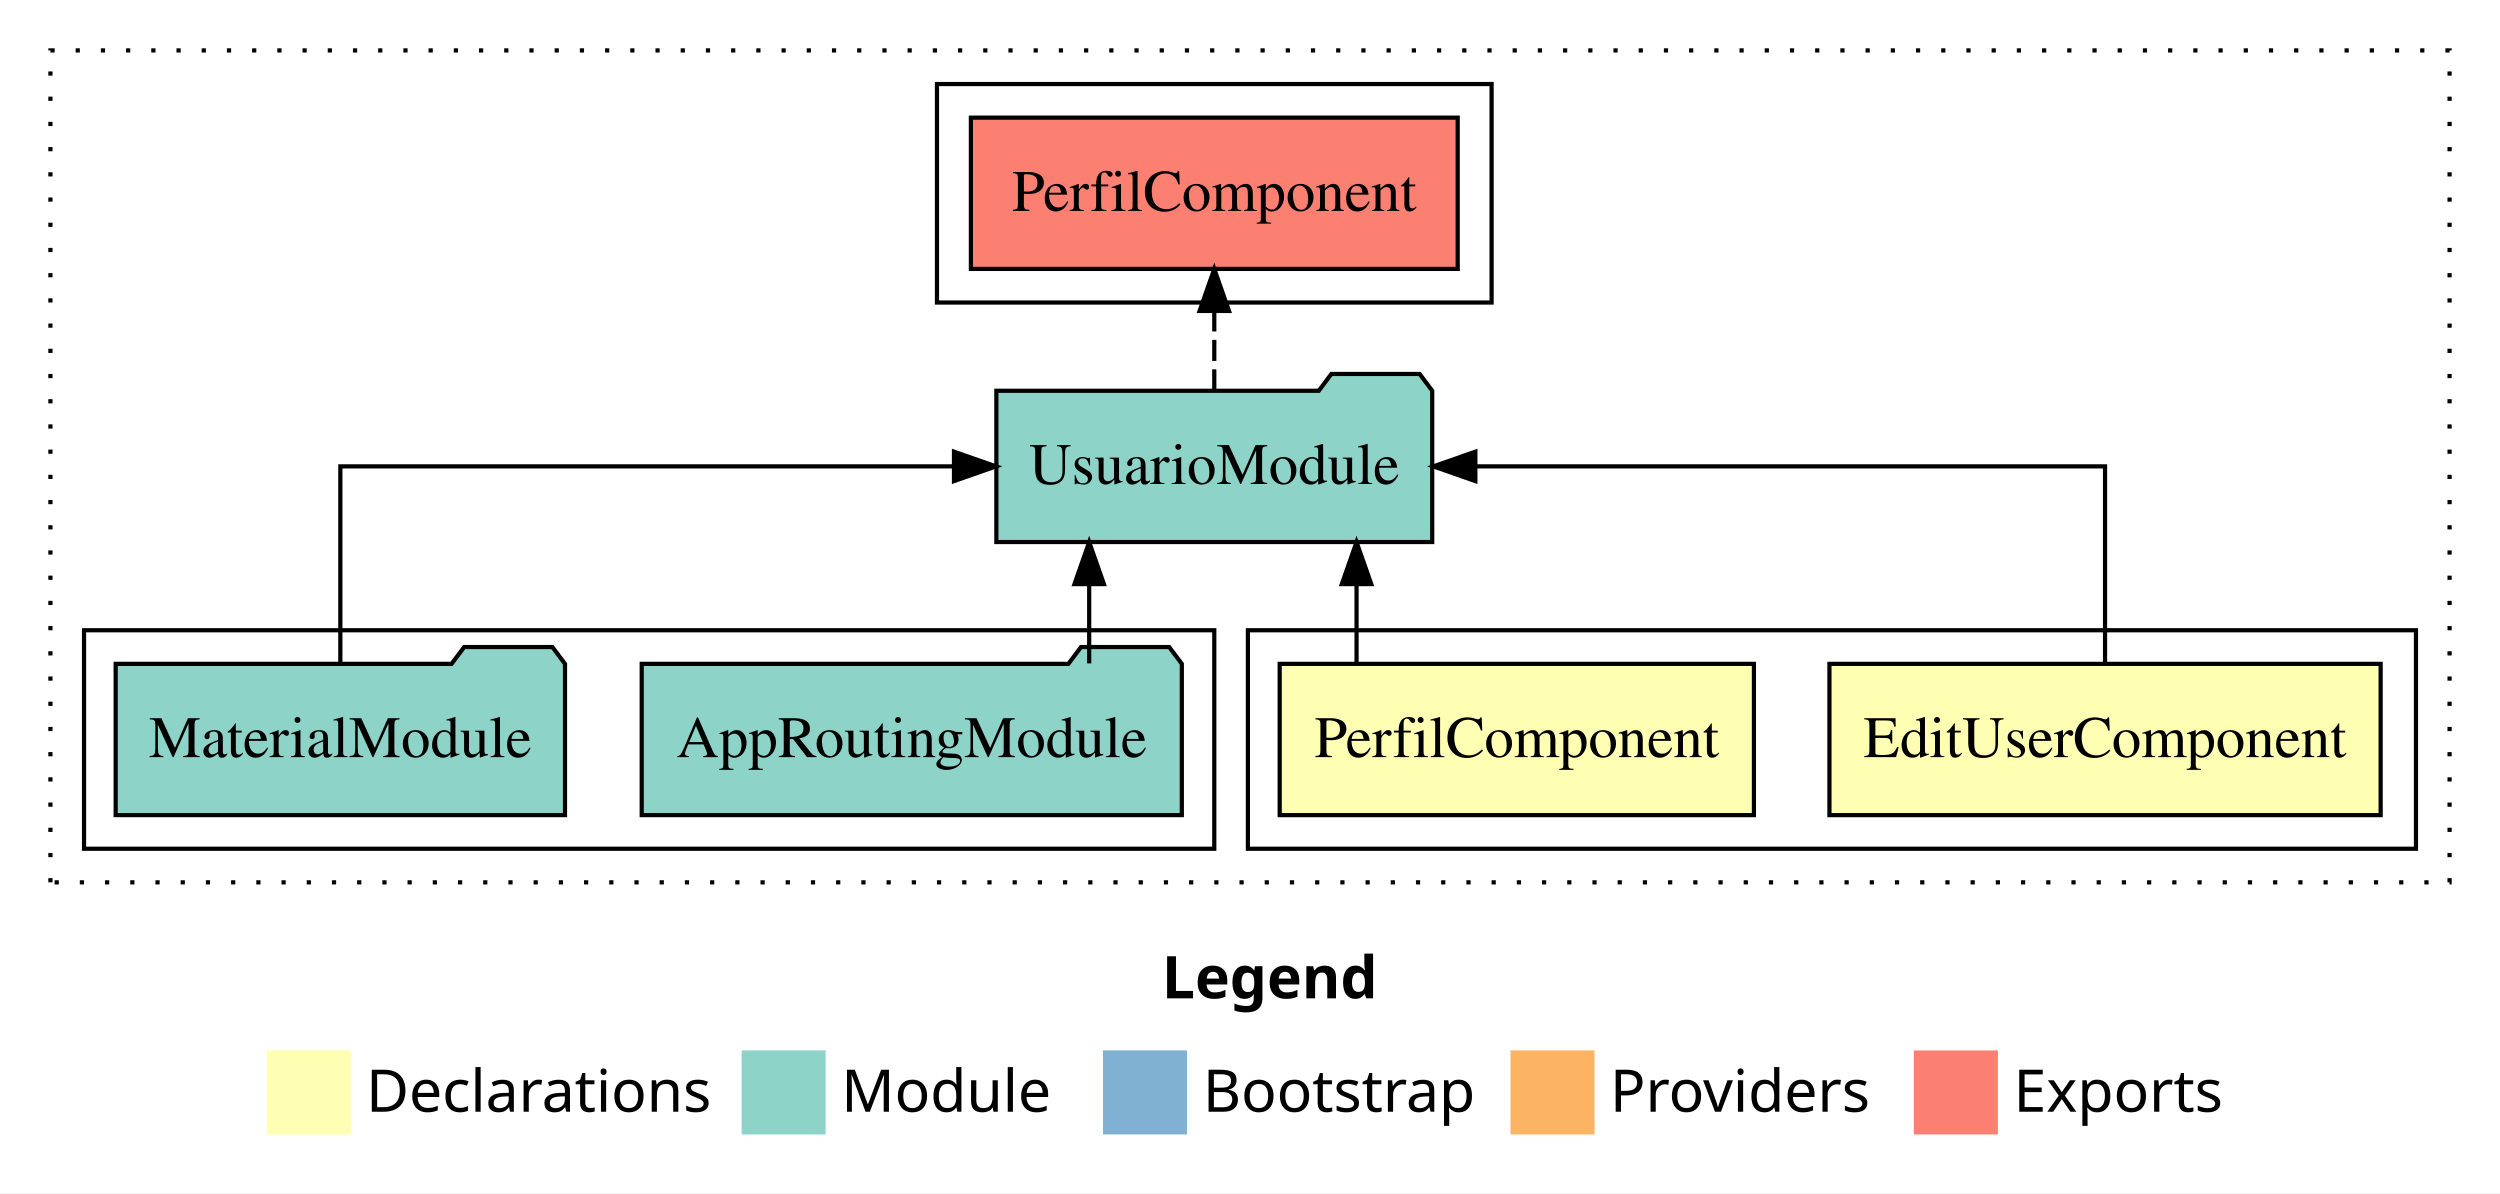
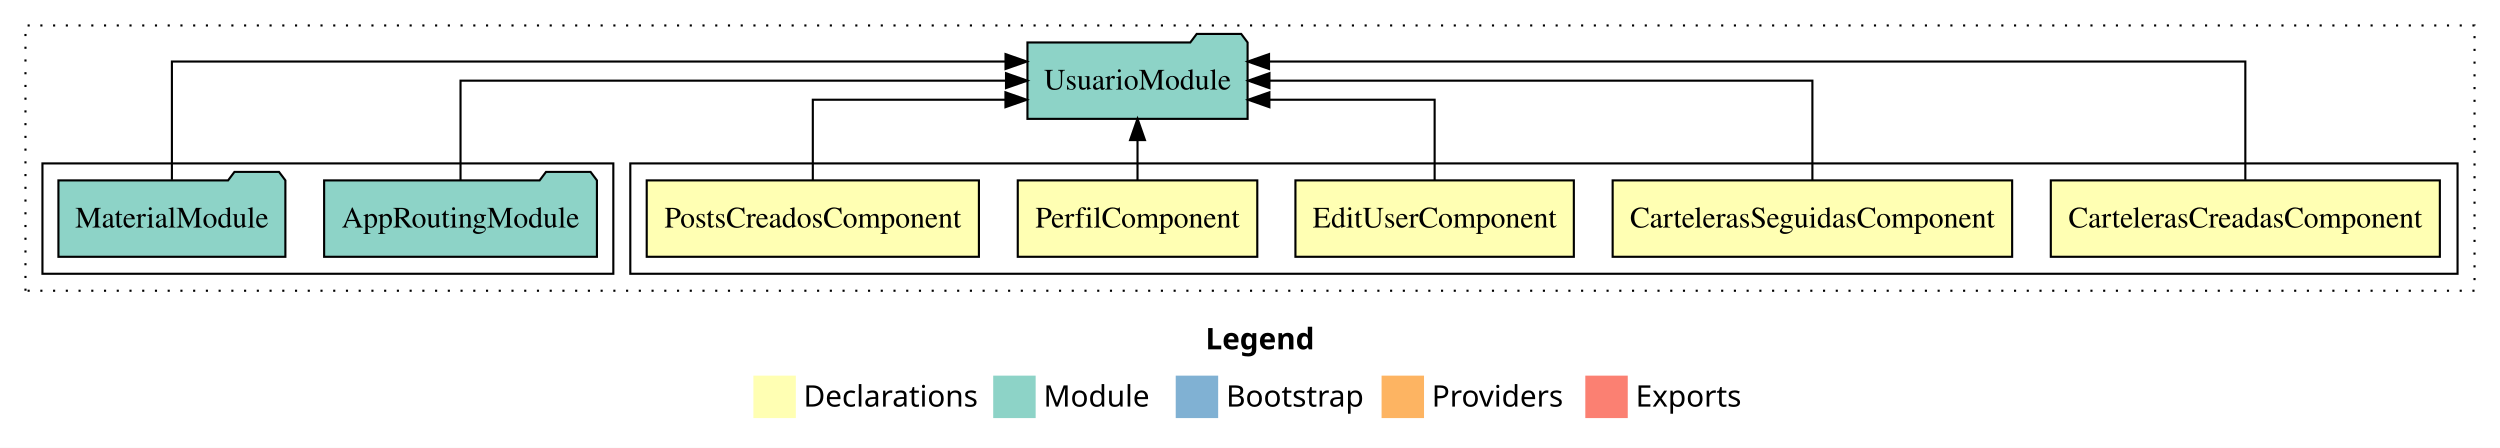
- <svg xmlns="http://www.w3.org/2000/svg" width="595pt" height="284pt" viewBox="0.00 0.00 595.00 284.00">
-   <g id="graph0" class="graph" transform="scale(1 1) rotate(0) translate(4 280)">
-     <polygon fill="#ffffff" stroke="transparent" points="-4,4 -4,-280 591,-280 591,4 -4,4" />
-     <text text-anchor="start" x="272.509" y="-42.4" font-family="sans-serif" font-weight="bold" font-size="14.00" fill="#000000">Legend</text>
-     <polygon fill="#ffffb3" stroke="transparent" points="59.5,-10 59.5,-30 79.5,-30 79.5,-10 59.5,-10" />
-     <text text-anchor="start" x="83.129" y="-15.4" font-family="sans-serif" font-size="14.00" fill="#000000">  Declarations</text>
-     <polygon fill="#8dd3c7" stroke="transparent" points="172.5,-10 172.5,-30 192.5,-30 192.5,-10 172.5,-10" />
-     <text text-anchor="start" x="196.225" y="-15.4" font-family="sans-serif" font-size="14.00" fill="#000000">  Module</text>
-     <polygon fill="#80b1d3" stroke="transparent" points="258.5,-10 258.5,-30 278.5,-30 278.5,-10 258.5,-10" />
-     <text text-anchor="start" x="282.281" y="-15.4" font-family="sans-serif" font-size="14.00" fill="#000000">  Bootstrap</text>
-     <polygon fill="#fdb462" stroke="transparent" points="355.5,-10 355.5,-30 375.5,-30 375.5,-10 355.5,-10" />
-     <text text-anchor="start" x="379.173" y="-15.4" font-family="sans-serif" font-size="14.00" fill="#000000">  Providers</text>
-     <polygon fill="#fb8072" stroke="transparent" points="451.5,-10 451.5,-30 471.5,-30 471.5,-10 451.5,-10" />
-     <text text-anchor="start" x="475.226" y="-15.4" font-family="sans-serif" font-size="14.00" fill="#000000">  Exports</text>
+ <svg xmlns="http://www.w3.org/2000/svg" width="1178pt" height="211pt" viewBox="0.00 0.00 1178.00 211.00">
+   <g id="graph0" class="graph" transform="scale(1 1) rotate(0) translate(4 207)">
+     <polygon fill="#ffffff" stroke="transparent" points="-4,4 -4,-207 1174,-207 1174,4 -4,4" />
+     <text text-anchor="start" x="564.009" y="-42.4" font-family="sans-serif" font-weight="bold" font-size="14.00" fill="#000000">Legend</text>
+     <polygon fill="#ffffb3" stroke="transparent" points="351,-10 351,-30 371,-30 371,-10 351,-10" />
+     <text text-anchor="start" x="374.629" y="-15.4" font-family="sans-serif" font-size="14.00" fill="#000000">  Declarations</text>
+     <polygon fill="#8dd3c7" stroke="transparent" points="464,-10 464,-30 484,-30 484,-10 464,-10" />
+     <text text-anchor="start" x="487.725" y="-15.4" font-family="sans-serif" font-size="14.00" fill="#000000">  Module</text>
+     <polygon fill="#80b1d3" stroke="transparent" points="550,-10 550,-30 570,-30 570,-10 550,-10" />
+     <text text-anchor="start" x="573.781" y="-15.4" font-family="sans-serif" font-size="14.00" fill="#000000">  Bootstrap</text>
+     <polygon fill="#fdb462" stroke="transparent" points="647,-10 647,-30 667,-30 667,-10 647,-10" />
+     <text text-anchor="start" x="670.673" y="-15.4" font-family="sans-serif" font-size="14.00" fill="#000000">  Providers</text>
+     <polygon fill="#fb8072" stroke="transparent" points="743,-10 743,-30 763,-30 763,-10 743,-10" />
+     <text text-anchor="start" x="766.726" y="-15.4" font-family="sans-serif" font-size="14.00" fill="#000000">  Exports</text>
    <g id="clust1" class="cluster">
-       <polygon fill="none" stroke="#000000" stroke-dasharray="1,5" points="8,-70 8,-268 579,-268 579,-70 8,-70" />
+       <polygon fill="none" stroke="#000000" stroke-dasharray="1,5" points="8,-70 8,-195 1162,-195 1162,-70 8,-70" />
    </g>
    <g id="clust2" class="cluster">
-       <polygon fill="none" stroke="#000000" points="293,-78 293,-130 571,-130 571,-78 293,-78" />
+       <polygon fill="none" stroke="#000000" points="293,-78 293,-130 1154,-130 1154,-78 293,-78" />
    </g>
-     <g id="clust5" class="cluster">
+     <g id="clust8" class="cluster">
      <polygon fill="none" stroke="#000000" points="16,-78 16,-130 285,-130 285,-78 16,-78" />
    </g>
-     <g id="clust6" class="cluster">
-       <polygon fill="none" stroke="#000000" points="219,-208 219,-260 351,-260 351,-208 219,-208" />
+     <g id="node1" class="node">
+       <polygon fill="#ffffb3" stroke="#000000" points="1145.66,-122 962.34,-122 962.34,-86 1145.66,-86 1145.66,-122" />
+       <text text-anchor="middle" x="1054" y="-99.8" font-family="Times,serif" font-size="14.00" fill="#000000">CartelerasCreadasComponent</text>
    </g>
-     <g id="node1" class="node">
-       <polygon fill="#ffffb3" stroke="#000000" points="562.593,-122 431.407,-122 431.407,-86 562.593,-86 562.593,-122" />
-       <text text-anchor="middle" x="497" y="-99.8" font-family="Times,serif" font-size="14.00" fill="#000000">EditUserComponent</text>
+     <g id="node6" class="node">
+       <polygon fill="#8dd3c7" stroke="#000000" points="583.867,-187 580.867,-191 559.867,-191 556.867,-187 480.133,-187 480.133,-151 583.867,-151 583.867,-187" />
+       <text text-anchor="middle" x="532" y="-164.8" font-family="Times,serif" font-size="14.00" fill="#000000">UsuarioModule</text>
+     </g>
+     <g id="edge1" class="edge">
+       <path fill="none" stroke="#000000" d="M1054,-122.292C1054,-144.206 1054,-178 1054,-178 1054,-178 593.96,-178 593.96,-178" />
+       <polygon fill="#000000" stroke="#000000" points="593.96,-174.5 583.96,-178 593.96,-181.5 593.96,-174.5" />
+     </g>
+     <g id="node2" class="node">
+       <polygon fill="#ffffb3" stroke="#000000" points="944.122,-122 755.878,-122 755.878,-86 944.122,-86 944.122,-122" />
+       <text text-anchor="middle" x="850" y="-99.8" font-family="Times,serif" font-size="14.00" fill="#000000">CartelerasSeguidasComponent</text>
+     </g>
+     <g id="edge2" class="edge">
+       <path fill="none" stroke="#000000" d="M850,-122.106C850,-141.339 850,-169 850,-169 850,-169 594.155,-169 594.155,-169" />
+       <polygon fill="#000000" stroke="#000000" points="594.155,-165.5 584.155,-169 594.155,-172.5 594.155,-165.5" />
    </g>
    <g id="node3" class="node">
-       <polygon fill="#8dd3c7" stroke="#000000" points="336.867,-187 333.867,-191 312.867,-191 309.867,-187 233.133,-187 233.133,-151 336.867,-151 336.867,-187" />
-       <text text-anchor="middle" x="285" y="-164.8" font-family="Times,serif" font-size="14.00" fill="#000000">UsuarioModule</text>
+       <polygon fill="#ffffb3" stroke="#000000" points="737.593,-122 606.407,-122 606.407,-86 737.593,-86 737.593,-122" />
+       <text text-anchor="middle" x="672" y="-99.8" font-family="Times,serif" font-size="14.00" fill="#000000">EditUserComponent</text>
    </g>
-     <g id="edge1" class="edge">
-       <path fill="none" stroke="#000000" d="M497,-122.106C497,-141.339 497,-169 497,-169 497,-169 347.133,-169 347.133,-169" />
-       <polygon fill="#000000" stroke="#000000" points="347.133,-165.5 337.133,-169 347.132,-172.5 347.133,-165.5" />
+     <g id="edge3" class="edge">
+       <path fill="none" stroke="#000000" d="M672,-122.027C672,-138.398 672,-160 672,-160 672,-160 594.131,-160 594.131,-160" />
+       <polygon fill="#000000" stroke="#000000" points="594.131,-156.5 584.131,-160 594.131,-163.5 594.131,-156.5" />
    </g>
-     <g id="node2" class="node">
-       <polygon fill="#ffffb3" stroke="#000000" points="413.433,-122 300.567,-122 300.567,-86 413.433,-86 413.433,-122" />
-       <text text-anchor="middle" x="357" y="-99.8" font-family="Times,serif" font-size="14.00" fill="#000000">PerfilComponent</text>
+     <g id="node4" class="node">
+       <polygon fill="#ffffb3" stroke="#000000" points="588.433,-122 475.567,-122 475.567,-86 588.433,-86 588.433,-122" />
+       <text text-anchor="middle" x="532" y="-99.8" font-family="Times,serif" font-size="14.00" fill="#000000">PerfilComponent</text>
    </g>
-     <g id="edge2" class="edge">
-       <path fill="none" stroke="#000000" d="M318.859,-122.106C318.859,-122.106 318.859,-140.991 318.859,-140.991" />
-       <polygon fill="#000000" stroke="#000000" points="315.359,-140.991 318.859,-150.991 322.359,-140.991 315.359,-140.991" />
+     <g id="edge4" class="edge">
+       <path fill="none" stroke="#000000" d="M532,-122.106C532,-122.106 532,-140.991 532,-140.991" />
+       <polygon fill="#000000" stroke="#000000" points="528.5,-140.991 532,-150.991 535.5,-140.991 528.5,-140.991" />
    </g>
-     <g id="node6" class="node">
-       <polygon fill="#fb8072" stroke="#000000" points="342.932,-252 227.068,-252 227.068,-216 342.932,-216 342.932,-252" />
-       <text text-anchor="middle" x="285" y="-229.8" font-family="Times,serif" font-size="14.00" fill="#000000">PerfilComponent </text>
+     <g id="node5" class="node">
+       <polygon fill="#ffffb3" stroke="#000000" points="457.266,-122 300.734,-122 300.734,-86 457.266,-86 457.266,-122" />
+       <text text-anchor="middle" x="379" y="-99.8" font-family="Times,serif" font-size="14.00" fill="#000000">PostsCreadosComponent</text>
    </g>
    <g id="edge5" class="edge">
-       <path fill="none" stroke="#000000" stroke-dasharray="5,2" d="M285,-187.106C285,-187.106 285,-205.991 285,-205.991" />
-       <polygon fill="#000000" stroke="#000000" points="281.5,-205.991 285,-215.991 288.5,-205.991 281.5,-205.991" />
+       <path fill="none" stroke="#000000" d="M379,-122.027C379,-138.398 379,-160 379,-160 379,-160 469.774,-160 469.774,-160" />
+       <polygon fill="#000000" stroke="#000000" points="469.774,-163.5 479.774,-160 469.774,-156.5 469.774,-163.5" />
    </g>
-     <g id="node4" class="node">
+     <g id="node7" class="node">
      <polygon fill="#8dd3c7" stroke="#000000" points="277.274,-122 274.274,-126 253.274,-126 250.274,-122 148.726,-122 148.726,-86 277.274,-86 277.274,-122" />
      <text text-anchor="middle" x="213" y="-99.8" font-family="Times,serif" font-size="14.00" fill="#000000">AppRoutingModule</text>
    </g>
-     <g id="edge3" class="edge">
-       <path fill="none" stroke="#000000" d="M255.227,-122.106C255.227,-122.106 255.227,-140.991 255.227,-140.991" />
-       <polygon fill="#000000" stroke="#000000" points="251.727,-140.991 255.227,-150.991 258.727,-140.991 251.727,-140.991" />
+     <g id="edge6" class="edge">
+       <path fill="none" stroke="#000000" d="M213,-122.106C213,-141.339 213,-169 213,-169 213,-169 470.037,-169 470.037,-169" />
+       <polygon fill="#000000" stroke="#000000" points="470.037,-172.5 480.037,-169 470.037,-165.5 470.037,-172.5" />
    </g>
-     <g id="node5" class="node">
+     <g id="node8" class="node">
      <polygon fill="#8dd3c7" stroke="#000000" points="130.471,-122 127.471,-126 106.471,-126 103.471,-122 23.529,-122 23.529,-86 130.471,-86 130.471,-122" />
      <text text-anchor="middle" x="77" y="-99.8" font-family="Times,serif" font-size="14.00" fill="#000000">MaterialModule</text>
    </g>
-     <g id="edge4" class="edge">
-       <path fill="none" stroke="#000000" d="M77,-122.106C77,-141.339 77,-169 77,-169 77,-169 223.049,-169 223.049,-169" />
-       <polygon fill="#000000" stroke="#000000" points="223.049,-172.5 233.049,-169 223.049,-165.5 223.049,-172.5" />
+     <g id="edge7" class="edge">
+       <path fill="none" stroke="#000000" d="M77,-122.292C77,-144.206 77,-178 77,-178 77,-178 469.806,-178 469.806,-178" />
+       <polygon fill="#000000" stroke="#000000" points="469.806,-181.5 479.806,-178 469.806,-174.5 469.806,-181.5" />
    </g>
  </g>
</svg>
